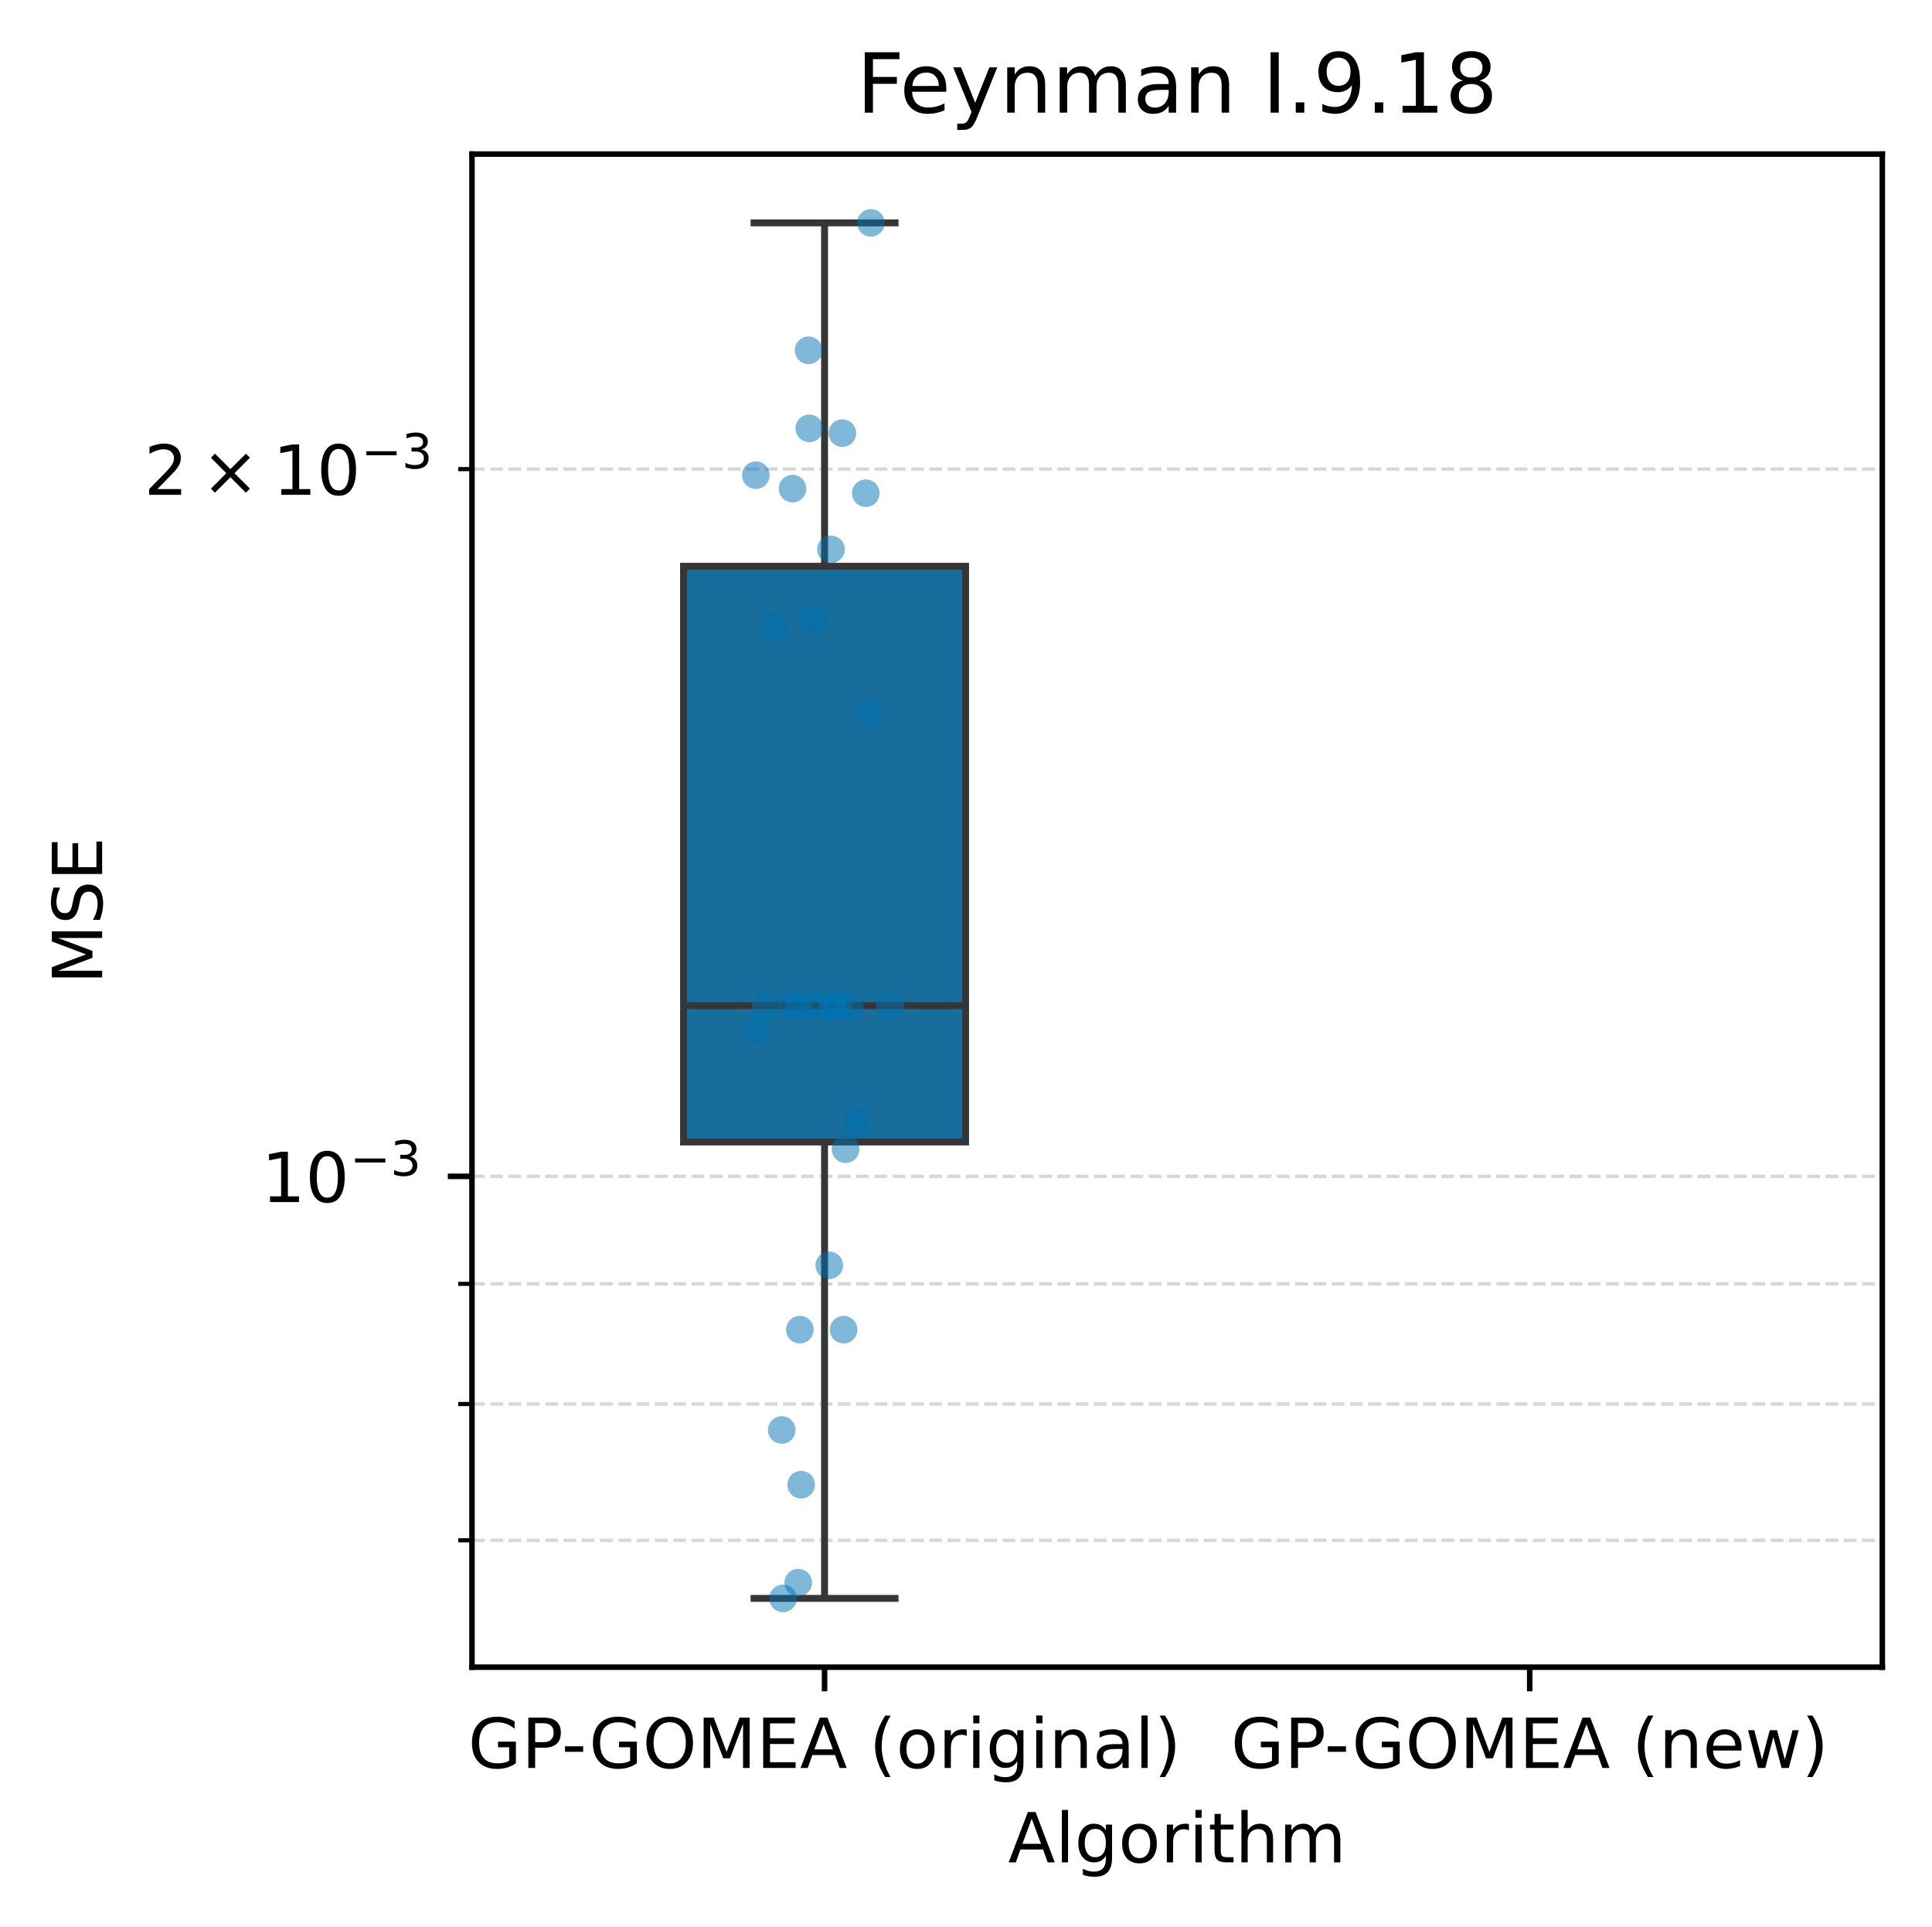
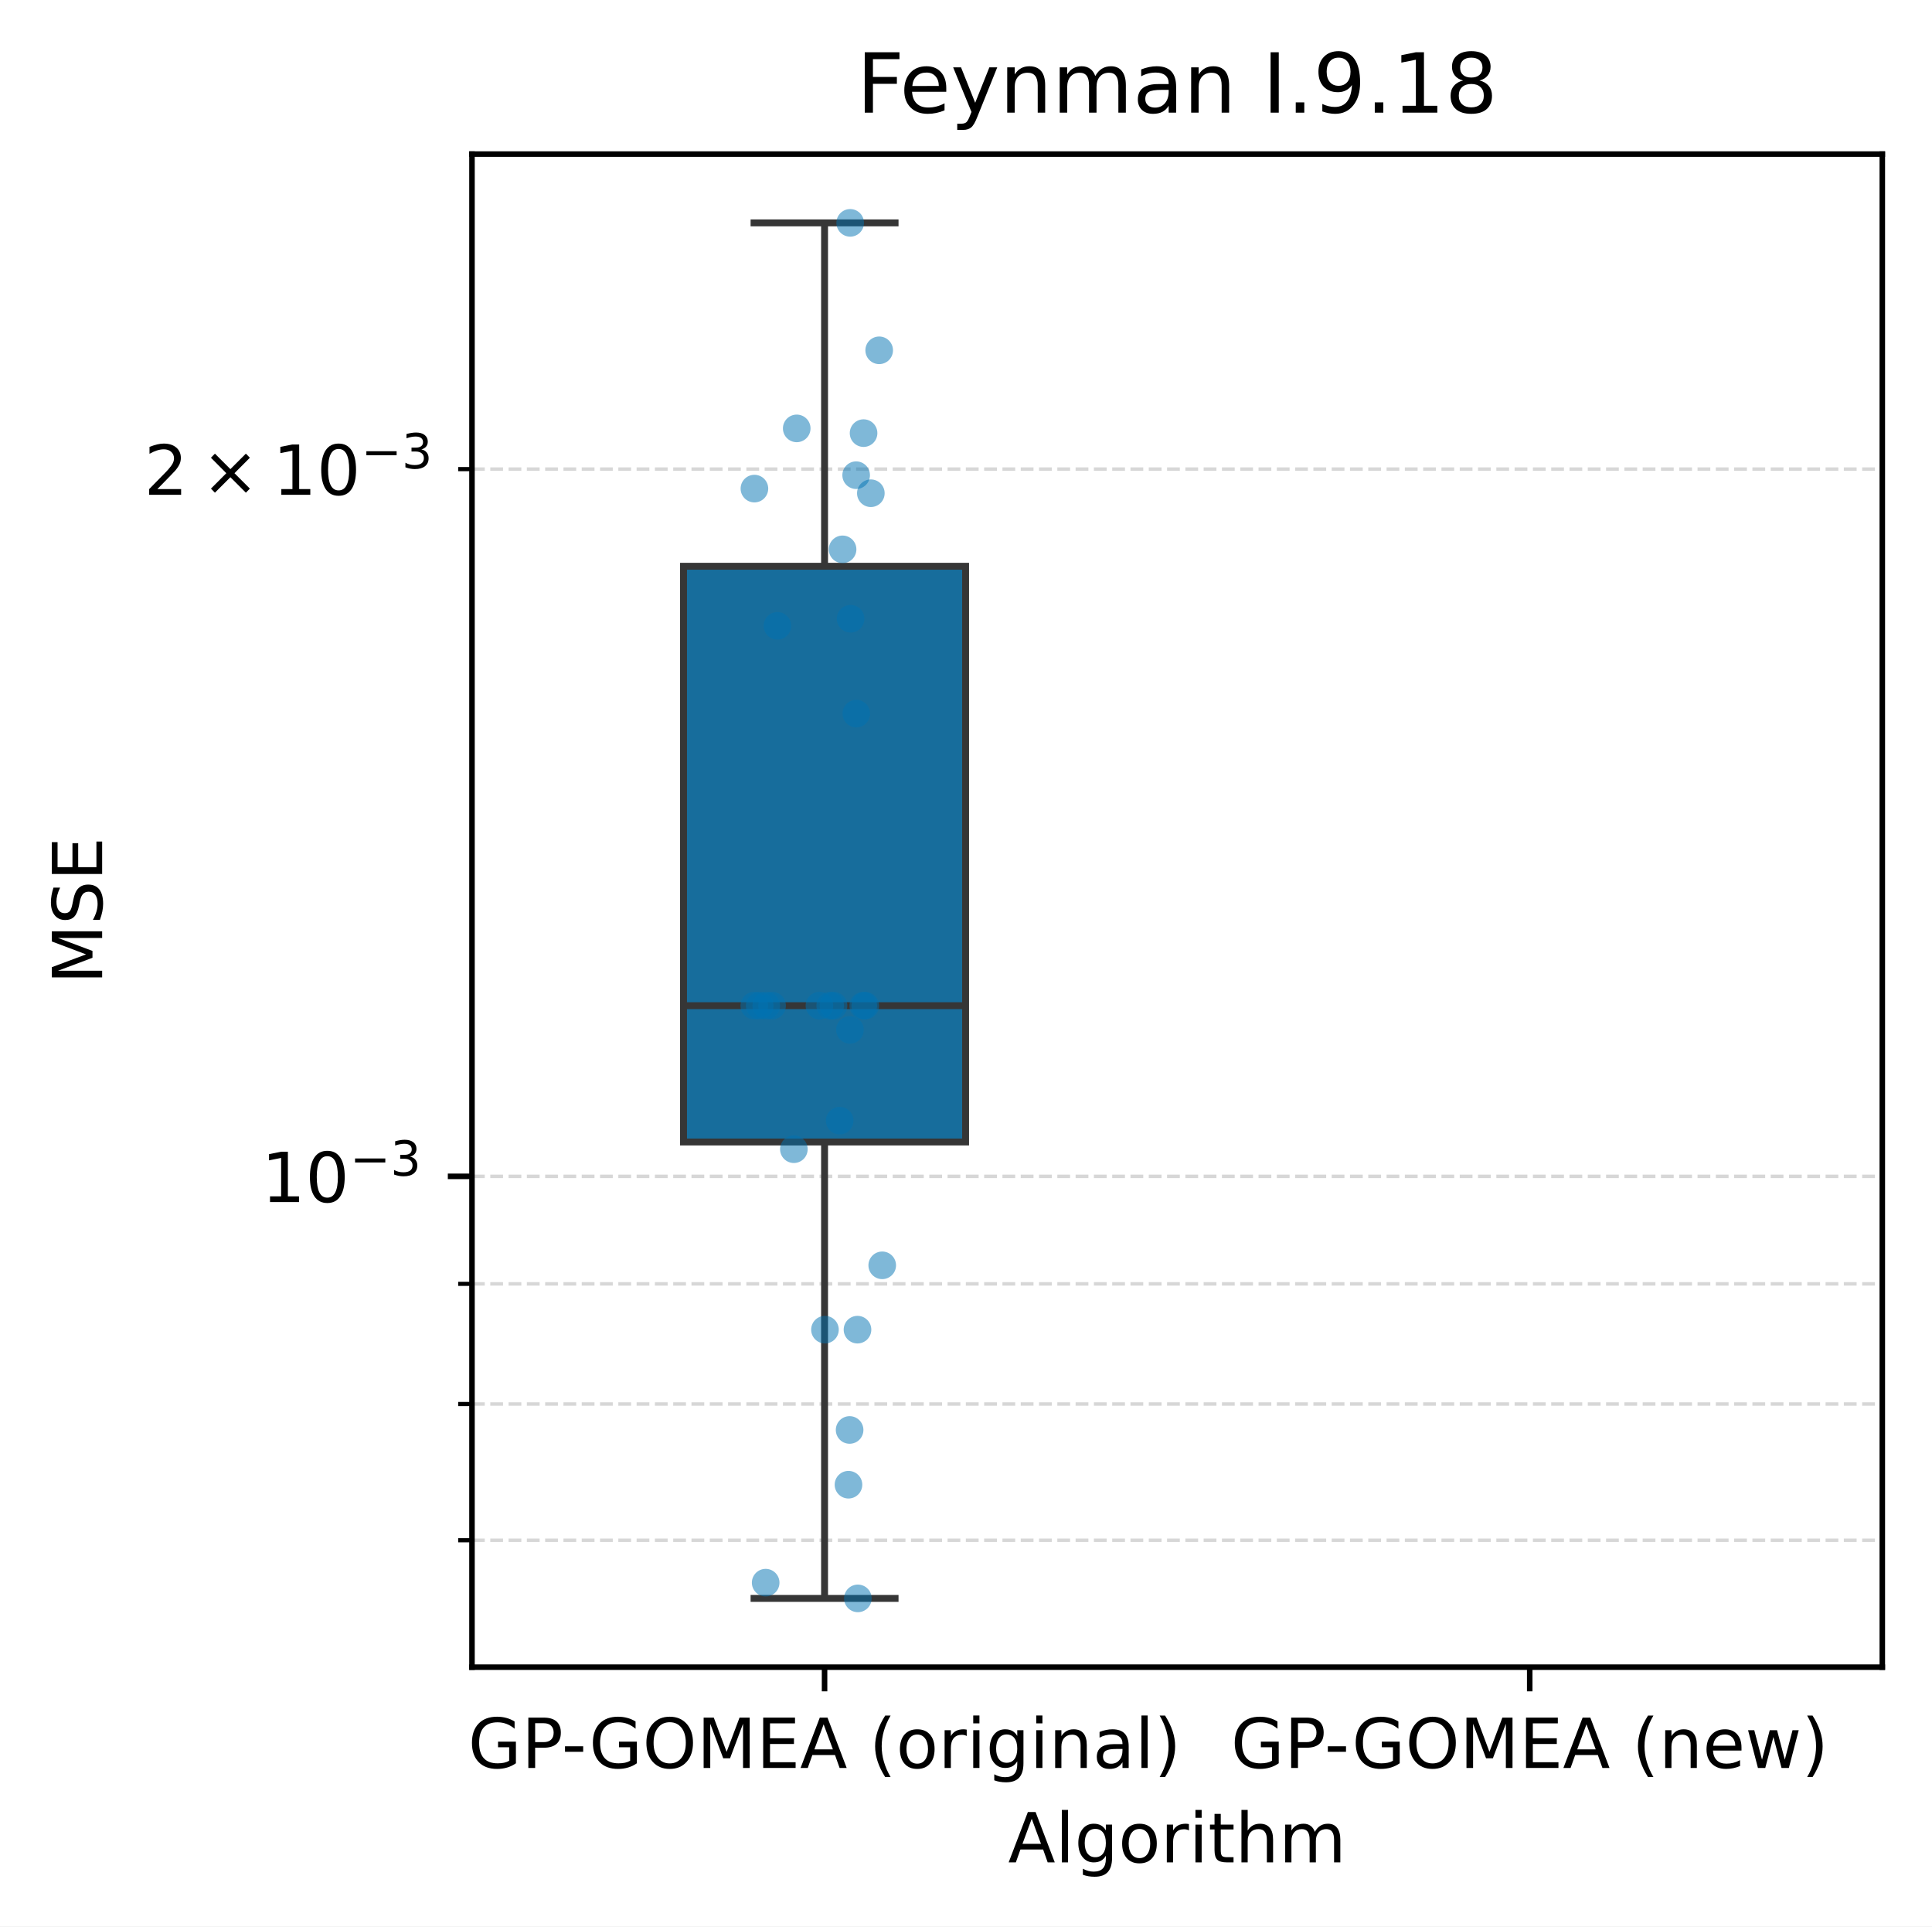
<svg xmlns="http://www.w3.org/2000/svg" xmlns:xlink="http://www.w3.org/1999/xlink" width="279.897pt" height="279.034pt" viewBox="0 0 279.897 279.034" version="1.1">
  <defs>
    <style type="text/css">*{stroke-linejoin: round; stroke-linecap: butt}</style>
  </defs>
  <g id="figure_1">
    <g id="patch_1">
      <path d="M 0 279.034  L 279.897 279.034  L 279.897 0  L 0 0  z " style="fill: #ffffff" />
    </g>
    <g id="axes_1">
      <g id="patch_2">
        <path d="M 68.378 241.478  L 272.697 241.478  L 272.697 22.318  L 68.378 22.318  z " style="fill: #ffffff" />
      </g>
      <g id="matplotlib.axis_1">
        <g id="xtick_1">
          <g id="line2d_1">
            <defs>
-               <path id="mdd1ff831a2" d="M 0 0  L 0 3.5  " style="stroke: #000000; stroke-width: 0.8" />
-             </defs>
-             <g>
-               <use xlink:href="#mdd1ff831a2" x="119.458" y="241.478" style="stroke: #000000; stroke-width: 0.8" />
+               <path id="m7bb3dd7c28" d="M 0 0  L 0 3.5  " style="stroke: #000000; stroke-width: 0.8" />
+             </defs>
+             <g>
+               <use xlink:href="#m7bb3dd7c28" x="119.458" y="241.478" style="stroke: #000000; stroke-width: 0.8" />
            </g>
          </g>
          <g id="text_1">
            <g transform="translate(67.81253 256.0766) scale(0.1 -0.1)">
              <defs>
                <path id="DejaVuSans-47" d="M 3809 666  L 3809 1919  L 2778 1919  L 2778 2438  L 4434 2438  L 4434 434  Q 4069 175 3628 42  Q 3188 -91 2688 -91  Q 1594 -91 976 548  Q 359 1188 359 2328  Q 359 3472 976 4111  Q 1594 4750 2688 4750  Q 3144 4750 3555 4637  Q 3966 4525 4313 4306  L 4313 3634  Q 3963 3931 3569 4081  Q 3175 4231 2741 4231  Q 1884 4231 1454 3753  Q 1025 3275 1025 2328  Q 1025 1384 1454 906  Q 1884 428 2741 428  Q 3075 428 3337 486  Q 3600 544 3809 666  z " transform="scale(0.015625)" />
                <path id="DejaVuSans-50" d="M 1259 4147  L 1259 2394  L 2053 2394  Q 2494 2394 2734 2622  Q 2975 2850 2975 3272  Q 2975 3691 2734 3919  Q 2494 4147 2053 4147  L 1259 4147  z M 628 4666  L 2053 4666  Q 2838 4666 3239 4311  Q 3641 3956 3641 3272  Q 3641 2581 3239 2228  Q 2838 1875 2053 1875  L 1259 1875  L 1259 0  L 628 0  L 628 4666  z " transform="scale(0.015625)" />
                <path id="DejaVuSans-2d" d="M 313 2009  L 1997 2009  L 1997 1497  L 313 1497  L 313 2009  z " transform="scale(0.015625)" />
                <path id="DejaVuSans-4f" d="M 2522 4238  Q 1834 4238 1429 3725  Q 1025 3213 1025 2328  Q 1025 1447 1429 934  Q 1834 422 2522 422  Q 3209 422 3611 934  Q 4013 1447 4013 2328  Q 4013 3213 3611 3725  Q 3209 4238 2522 4238  z M 2522 4750  Q 3503 4750 4090 4092  Q 4678 3434 4678 2328  Q 4678 1225 4090 567  Q 3503 -91 2522 -91  Q 1538 -91 948 565  Q 359 1222 359 2328  Q 359 3434 948 4092  Q 1538 4750 2522 4750  z " transform="scale(0.015625)" />
                <path id="DejaVuSans-4d" d="M 628 4666  L 1569 4666  L 2759 1491  L 3956 4666  L 4897 4666  L 4897 0  L 4281 0  L 4281 4097  L 3078 897  L 2444 897  L 1241 4097  L 1241 0  L 628 0  L 628 4666  z " transform="scale(0.015625)" />
                <path id="DejaVuSans-45" d="M 628 4666  L 3578 4666  L 3578 4134  L 1259 4134  L 1259 2753  L 3481 2753  L 3481 2222  L 1259 2222  L 1259 531  L 3634 531  L 3634 0  L 628 0  L 628 4666  z " transform="scale(0.015625)" />
                <path id="DejaVuSans-41" d="M 2188 4044  L 1331 1722  L 3047 1722  L 2188 4044  z M 1831 4666  L 2547 4666  L 4325 0  L 3669 0  L 3244 1197  L 1141 1197  L 716 0  L 50 0  L 1831 4666  z " transform="scale(0.015625)" />
                <path id="DejaVuSans-20" transform="scale(0.015625)" />
                <path id="DejaVuSans-28" d="M 1984 4856  Q 1566 4138 1362 3434  Q 1159 2731 1159 2009  Q 1159 1288 1364 580  Q 1569 -128 1984 -844  L 1484 -844  Q 1016 -109 783 600  Q 550 1309 550 2009  Q 550 2706 781 3412  Q 1013 4119 1484 4856  L 1984 4856  z " transform="scale(0.015625)" />
                <path id="DejaVuSans-6f" d="M 1959 3097  Q 1497 3097 1228 2736  Q 959 2375 959 1747  Q 959 1119 1226 758  Q 1494 397 1959 397  Q 2419 397 2687 759  Q 2956 1122 2956 1747  Q 2956 2369 2687 2733  Q 2419 3097 1959 3097  z M 1959 3584  Q 2709 3584 3137 3096  Q 3566 2609 3566 1747  Q 3566 888 3137 398  Q 2709 -91 1959 -91  Q 1206 -91 779 398  Q 353 888 353 1747  Q 353 2609 779 3096  Q 1206 3584 1959 3584  z " transform="scale(0.015625)" />
                <path id="DejaVuSans-72" d="M 2631 2963  Q 2534 3019 2420 3045  Q 2306 3072 2169 3072  Q 1681 3072 1420 2755  Q 1159 2438 1159 1844  L 1159 0  L 581 0  L 581 3500  L 1159 3500  L 1159 2956  Q 1341 3275 1631 3429  Q 1922 3584 2338 3584  Q 2397 3584 2469 3576  Q 2541 3569 2628 3553  L 2631 2963  z " transform="scale(0.015625)" />
                <path id="DejaVuSans-69" d="M 603 3500  L 1178 3500  L 1178 0  L 603 0  L 603 3500  z M 603 4863  L 1178 4863  L 1178 4134  L 603 4134  L 603 4863  z " transform="scale(0.015625)" />
                <path id="DejaVuSans-67" d="M 2906 1791  Q 2906 2416 2648 2759  Q 2391 3103 1925 3103  Q 1463 3103 1205 2759  Q 947 2416 947 1791  Q 947 1169 1205 825  Q 1463 481 1925 481  Q 2391 481 2648 825  Q 2906 1169 2906 1791  z M 3481 434  Q 3481 -459 3084 -895  Q 2688 -1331 1869 -1331  Q 1566 -1331 1297 -1286  Q 1028 -1241 775 -1147  L 775 -588  Q 1028 -725 1275 -790  Q 1522 -856 1778 -856  Q 2344 -856 2625 -561  Q 2906 -266 2906 331  L 2906 616  Q 2728 306 2450 153  Q 2172 0 1784 0  Q 1141 0 747 490  Q 353 981 353 1791  Q 353 2603 747 3093  Q 1141 3584 1784 3584  Q 2172 3584 2450 3431  Q 2728 3278 2906 2969  L 2906 3500  L 3481 3500  L 3481 434  z " transform="scale(0.015625)" />
                <path id="DejaVuSans-6e" d="M 3513 2113  L 3513 0  L 2938 0  L 2938 2094  Q 2938 2591 2744 2837  Q 2550 3084 2163 3084  Q 1697 3084 1428 2787  Q 1159 2491 1159 1978  L 1159 0  L 581 0  L 581 3500  L 1159 3500  L 1159 2956  Q 1366 3272 1645 3428  Q 1925 3584 2291 3584  Q 2894 3584 3203 3211  Q 3513 2838 3513 2113  z " transform="scale(0.015625)" />
                <path id="DejaVuSans-61" d="M 2194 1759  Q 1497 1759 1228 1600  Q 959 1441 959 1056  Q 959 750 1161 570  Q 1363 391 1709 391  Q 2188 391 2477 730  Q 2766 1069 2766 1631  L 2766 1759  L 2194 1759  z M 3341 1997  L 3341 0  L 2766 0  L 2766 531  Q 2569 213 2275 61  Q 1981 -91 1556 -91  Q 1019 -91 701 211  Q 384 513 384 1019  Q 384 1609 779 1909  Q 1175 2209 1959 2209  L 2766 2209  L 2766 2266  Q 2766 2663 2505 2880  Q 2244 3097 1772 3097  Q 1472 3097 1187 3025  Q 903 2953 641 2809  L 641 3341  Q 956 3463 1253 3523  Q 1550 3584 1831 3584  Q 2591 3584 2966 3190  Q 3341 2797 3341 1997  z " transform="scale(0.015625)" />
                <path id="DejaVuSans-6c" d="M 603 4863  L 1178 4863  L 1178 0  L 603 0  L 603 4863  z " transform="scale(0.015625)" />
                <path id="DejaVuSans-29" d="M 513 4856  L 1013 4856  Q 1481 4119 1714 3412  Q 1947 2706 1947 2009  Q 1947 1309 1714 600  Q 1481 -109 1013 -844  L 513 -844  Q 928 -128 1133 580  Q 1338 1288 1338 2009  Q 1338 2731 1133 3434  Q 928 4138 513 4856  z " transform="scale(0.015625)" />
              </defs>
              <use xlink:href="#DejaVuSans-47" />
              <use xlink:href="#DejaVuSans-50" transform="translate(77.49023 0)" />
              <use xlink:href="#DejaVuSans-2d" transform="translate(135.543 0)" />
              <use xlink:href="#DejaVuSans-47" transform="translate(175.252 0)" />
              <use xlink:href="#DejaVuSans-4f" transform="translate(252.7422 0)" />
              <use xlink:href="#DejaVuSans-4d" transform="translate(331.4531 0)" />
              <use xlink:href="#DejaVuSans-45" transform="translate(417.7324 0)" />
              <use xlink:href="#DejaVuSans-41" transform="translate(480.916 0)" />
              <use xlink:href="#DejaVuSans-20" transform="translate(549.3242 0)" />
              <use xlink:href="#DejaVuSans-28" transform="translate(581.1113 0)" />
              <use xlink:href="#DejaVuSans-6f" transform="translate(620.125 0)" />
              <use xlink:href="#DejaVuSans-72" transform="translate(681.3066 0)" />
              <use xlink:href="#DejaVuSans-69" transform="translate(722.4199 0)" />
              <use xlink:href="#DejaVuSans-67" transform="translate(750.2031 0)" />
              <use xlink:href="#DejaVuSans-69" transform="translate(813.6797 0)" />
              <use xlink:href="#DejaVuSans-6e" transform="translate(841.4629 0)" />
              <use xlink:href="#DejaVuSans-61" transform="translate(904.8418 0)" />
              <use xlink:href="#DejaVuSans-6c" transform="translate(966.1211 0)" />
              <use xlink:href="#DejaVuSans-29" transform="translate(993.9043 0)" />
            </g>
          </g>
        </g>
        <g id="xtick_2">
          <g id="line2d_2">
            <g>
-               <use xlink:href="#mdd1ff831a2" x="221.617" y="241.478" style="stroke: #000000; stroke-width: 0.8" />
+               <use xlink:href="#m7bb3dd7c28" x="221.617" y="241.478" style="stroke: #000000; stroke-width: 0.8" />
            </g>
          </g>
          <g id="text_2">
            <g transform="translate(178.3267 256.0766) scale(0.1 -0.1)">
              <defs>
                <path id="DejaVuSans-65" d="M 3597 1894  L 3597 1613  L 953 1613  Q 991 1019 1311 708  Q 1631 397 2203 397  Q 2534 397 2845 478  Q 3156 559 3463 722  L 3463 178  Q 3153 47 2828 -22  Q 2503 -91 2169 -91  Q 1331 -91 842 396  Q 353 884 353 1716  Q 353 2575 817 3079  Q 1281 3584 2069 3584  Q 2775 3584 3186 3129  Q 3597 2675 3597 1894  z M 3022 2063  Q 3016 2534 2758 2815  Q 2500 3097 2075 3097  Q 1594 3097 1305 2825  Q 1016 2553 972 2059  L 3022 2063  z " transform="scale(0.015625)" />
                <path id="DejaVuSans-77" d="M 269 3500  L 844 3500  L 1563 769  L 2278 3500  L 2956 3500  L 3675 769  L 4391 3500  L 4966 3500  L 4050 0  L 3372 0  L 2619 2869  L 1863 0  L 1184 0  L 269 3500  z " transform="scale(0.015625)" />
              </defs>
              <use xlink:href="#DejaVuSans-47" />
              <use xlink:href="#DejaVuSans-50" transform="translate(77.49023 0)" />
              <use xlink:href="#DejaVuSans-2d" transform="translate(135.543 0)" />
              <use xlink:href="#DejaVuSans-47" transform="translate(175.252 0)" />
              <use xlink:href="#DejaVuSans-4f" transform="translate(252.7422 0)" />
              <use xlink:href="#DejaVuSans-4d" transform="translate(331.4531 0)" />
              <use xlink:href="#DejaVuSans-45" transform="translate(417.7324 0)" />
              <use xlink:href="#DejaVuSans-41" transform="translate(480.916 0)" />
              <use xlink:href="#DejaVuSans-20" transform="translate(549.3242 0)" />
              <use xlink:href="#DejaVuSans-28" transform="translate(581.1113 0)" />
              <use xlink:href="#DejaVuSans-6e" transform="translate(620.125 0)" />
              <use xlink:href="#DejaVuSans-65" transform="translate(683.5039 0)" />
              <use xlink:href="#DejaVuSans-77" transform="translate(745.0273 0)" />
              <use xlink:href="#DejaVuSans-29" transform="translate(826.8145 0)" />
            </g>
          </g>
        </g>
        <g id="text_3">
          <g transform="translate(146.0508 269.7547) scale(0.1 -0.1)">
            <defs>
              <path id="DejaVuSans-74" d="M 1172 4494  L 1172 3500  L 2356 3500  L 2356 3053  L 1172 3053  L 1172 1153  Q 1172 725 1289 603  Q 1406 481 1766 481  L 2356 481  L 2356 0  L 1766 0  Q 1100 0 847 248  Q 594 497 594 1153  L 594 3053  L 172 3053  L 172 3500  L 594 3500  L 594 4494  L 1172 4494  z " transform="scale(0.015625)" />
              <path id="DejaVuSans-68" d="M 3513 2113  L 3513 0  L 2938 0  L 2938 2094  Q 2938 2591 2744 2837  Q 2550 3084 2163 3084  Q 1697 3084 1428 2787  Q 1159 2491 1159 1978  L 1159 0  L 581 0  L 581 4863  L 1159 4863  L 1159 2956  Q 1366 3272 1645 3428  Q 1925 3584 2291 3584  Q 2894 3584 3203 3211  Q 3513 2838 3513 2113  z " transform="scale(0.015625)" />
              <path id="DejaVuSans-6d" d="M 3328 2828  Q 3544 3216 3844 3400  Q 4144 3584 4550 3584  Q 5097 3584 5394 3201  Q 5691 2819 5691 2113  L 5691 0  L 5113 0  L 5113 2094  Q 5113 2597 4934 2840  Q 4756 3084 4391 3084  Q 3944 3084 3684 2787  Q 3425 2491 3425 1978  L 3425 0  L 2847 0  L 2847 2094  Q 2847 2600 2669 2842  Q 2491 3084 2119 3084  Q 1678 3084 1418 2786  Q 1159 2488 1159 1978  L 1159 0  L 581 0  L 581 3500  L 1159 3500  L 1159 2956  Q 1356 3278 1631 3431  Q 1906 3584 2284 3584  Q 2666 3584 2933 3390  Q 3200 3197 3328 2828  z " transform="scale(0.015625)" />
            </defs>
            <use xlink:href="#DejaVuSans-41" />
            <use xlink:href="#DejaVuSans-6c" transform="translate(68.4082 0)" />
            <use xlink:href="#DejaVuSans-67" transform="translate(96.19141 0)" />
            <use xlink:href="#DejaVuSans-6f" transform="translate(159.668 0)" />
            <use xlink:href="#DejaVuSans-72" transform="translate(220.8496 0)" />
            <use xlink:href="#DejaVuSans-69" transform="translate(261.9629 0)" />
            <use xlink:href="#DejaVuSans-74" transform="translate(289.7461 0)" />
            <use xlink:href="#DejaVuSans-68" transform="translate(328.9551 0)" />
            <use xlink:href="#DejaVuSans-6d" transform="translate(392.334 0)" />
          </g>
        </g>
      </g>
      <g id="matplotlib.axis_2">
        <g id="ytick_1">
          <g id="line2d_3">
-             <path d="M 68.378 170.387  L 272.697 170.387  " clip-path="url(#pc11a0c19e7)" style="fill: none; stroke-dasharray: 1.85,0.8; stroke-dashoffset: 0; stroke: #b0b0b0; stroke-opacity: 0.5; stroke-width: 0.5" />
+             <path d="M 68.378 170.387  L 272.697 170.387  " clip-path="url(#p9548828009)" style="fill: none; stroke-dasharray: 1.85,0.8; stroke-dashoffset: 0; stroke: #b0b0b0; stroke-opacity: 0.5; stroke-width: 0.5" />
          </g>
          <g id="line2d_4">
            <defs>
-               <path id="mdbe287ba28" d="M 0 0  L -3.5 0  " style="stroke: #000000; stroke-width: 0.8" />
-             </defs>
-             <g>
-               <use xlink:href="#mdbe287ba28" x="68.378" y="170.387" style="stroke: #000000; stroke-width: 0.8" />
+               <path id="m0c9d0d22ef" d="M 0 0  L -3.5 0  " style="stroke: #000000; stroke-width: 0.8" />
+             </defs>
+             <g>
+               <use xlink:href="#m0c9d0d22ef" x="68.378" y="170.387" style="stroke: #000000; stroke-width: 0.8" />
            </g>
          </g>
          <g id="text_4">
            <g transform="translate(37.87812 174.1865) scale(0.1 -0.1)">
              <defs>
                <path id="DejaVuSans-31" d="M 794 531  L 1825 531  L 1825 4091  L 703 3866  L 703 4441  L 1819 4666  L 2450 4666  L 2450 531  L 3481 531  L 3481 0  L 794 0  L 794 531  z " transform="scale(0.015625)" />
                <path id="DejaVuSans-30" d="M 2034 4250  Q 1547 4250 1301 3770  Q 1056 3291 1056 2328  Q 1056 1369 1301 889  Q 1547 409 2034 409  Q 2525 409 2770 889  Q 3016 1369 3016 2328  Q 3016 3291 2770 3770  Q 2525 4250 2034 4250  z M 2034 4750  Q 2819 4750 3233 4129  Q 3647 3509 3647 2328  Q 3647 1150 3233 529  Q 2819 -91 2034 -91  Q 1250 -91 836 529  Q 422 1150 422 2328  Q 422 3509 836 4129  Q 1250 4750 2034 4750  z " transform="scale(0.015625)" />
                <path id="DejaVuSans-2212" d="M 678 2272  L 4684 2272  L 4684 1741  L 678 1741  L 678 2272  z " transform="scale(0.015625)" />
                <path id="DejaVuSans-33" d="M 2597 2516  Q 3050 2419 3304 2112  Q 3559 1806 3559 1356  Q 3559 666 3084 287  Q 2609 -91 1734 -91  Q 1441 -91 1130 -33  Q 819 25 488 141  L 488 750  Q 750 597 1062 519  Q 1375 441 1716 441  Q 2309 441 2620 675  Q 2931 909 2931 1356  Q 2931 1769 2642 2001  Q 2353 2234 1838 2234  L 1294 2234  L 1294 2753  L 1863 2753  Q 2328 2753 2575 2939  Q 2822 3125 2822 3475  Q 2822 3834 2567 4026  Q 2313 4219 1838 4219  Q 1578 4219 1281 4162  Q 984 4106 628 3988  L 628 4550  Q 988 4650 1302 4700  Q 1616 4750 1894 4750  Q 2613 4750 3031 4423  Q 3450 4097 3450 3541  Q 3450 3153 3228 2886  Q 3006 2619 2597 2516  z " transform="scale(0.015625)" />
              </defs>
              <use xlink:href="#DejaVuSans-31" transform="translate(0 0.765625)" />
              <use xlink:href="#DejaVuSans-30" transform="translate(63.62305 0.765625)" />
              <use xlink:href="#DejaVuSans-2212" transform="translate(128.2031 39.04688) scale(0.7)" />
              <use xlink:href="#DejaVuSans-33" transform="translate(186.8555 39.04688) scale(0.7)" />
            </g>
          </g>
        </g>
        <g id="ytick_2">
          <g id="line2d_5">
-             <path d="M 68.378 223.1  L 272.697 223.1  " clip-path="url(#pc11a0c19e7)" style="fill: none; stroke-dasharray: 1.85,0.8; stroke-dashoffset: 0; stroke: #b0b0b0; stroke-opacity: 0.5; stroke-width: 0.5" />
+             <path d="M 68.378 223.1  L 272.697 223.1  " clip-path="url(#p9548828009)" style="fill: none; stroke-dasharray: 1.85,0.8; stroke-dashoffset: 0; stroke: #b0b0b0; stroke-opacity: 0.5; stroke-width: 0.5" />
          </g>
          <g id="line2d_6">
            <defs>
-               <path id="mb098091dc3" d="M 0 0  L -2 0  " style="stroke: #000000; stroke-width: 0.6" />
-             </defs>
-             <g>
-               <use xlink:href="#mb098091dc3" x="68.378" y="223.1" style="stroke: #000000; stroke-width: 0.6" />
+               <path id="m83b04ad73b" d="M 0 0  L -2 0  " style="stroke: #000000; stroke-width: 0.6" />
+             </defs>
+             <g>
+               <use xlink:href="#m83b04ad73b" x="68.378" y="223.1" style="stroke: #000000; stroke-width: 0.6" />
            </g>
          </g>
        </g>
        <g id="ytick_3">
          <g id="line2d_7">
-             <path d="M 68.378 203.365  L 272.697 203.365  " clip-path="url(#pc11a0c19e7)" style="fill: none; stroke-dasharray: 1.85,0.8; stroke-dashoffset: 0; stroke: #b0b0b0; stroke-opacity: 0.5; stroke-width: 0.5" />
+             <path d="M 68.378 203.365  L 272.697 203.365  " clip-path="url(#p9548828009)" style="fill: none; stroke-dasharray: 1.85,0.8; stroke-dashoffset: 0; stroke: #b0b0b0; stroke-opacity: 0.5; stroke-width: 0.5" />
          </g>
          <g id="line2d_8">
            <g>
-               <use xlink:href="#mb098091dc3" x="68.378" y="203.365" style="stroke: #000000; stroke-width: 0.6" />
+               <use xlink:href="#m83b04ad73b" x="68.378" y="203.365" style="stroke: #000000; stroke-width: 0.6" />
            </g>
          </g>
        </g>
        <g id="ytick_4">
          <g id="line2d_9">
-             <path d="M 68.378 185.958  L 272.697 185.958  " clip-path="url(#pc11a0c19e7)" style="fill: none; stroke-dasharray: 1.85,0.8; stroke-dashoffset: 0; stroke: #b0b0b0; stroke-opacity: 0.5; stroke-width: 0.5" />
+             <path d="M 68.378 185.958  L 272.697 185.958  " clip-path="url(#p9548828009)" style="fill: none; stroke-dasharray: 1.85,0.8; stroke-dashoffset: 0; stroke: #b0b0b0; stroke-opacity: 0.5; stroke-width: 0.5" />
          </g>
          <g id="line2d_10">
            <g>
-               <use xlink:href="#mb098091dc3" x="68.378" y="185.958" style="stroke: #000000; stroke-width: 0.6" />
+               <use xlink:href="#m83b04ad73b" x="68.378" y="185.958" style="stroke: #000000; stroke-width: 0.6" />
            </g>
          </g>
        </g>
        <g id="ytick_5">
          <g id="line2d_11">
-             <path d="M 68.378 67.948  L 272.697 67.948  " clip-path="url(#pc11a0c19e7)" style="fill: none; stroke-dasharray: 1.85,0.8; stroke-dashoffset: 0; stroke: #b0b0b0; stroke-opacity: 0.5; stroke-width: 0.5" />
+             <path d="M 68.378 67.948  L 272.697 67.948  " clip-path="url(#p9548828009)" style="fill: none; stroke-dasharray: 1.85,0.8; stroke-dashoffset: 0; stroke: #b0b0b0; stroke-opacity: 0.5; stroke-width: 0.5" />
          </g>
          <g id="line2d_12">
            <g>
-               <use xlink:href="#mb098091dc3" x="68.378" y="67.948" style="stroke: #000000; stroke-width: 0.6" />
+               <use xlink:href="#m83b04ad73b" x="68.378" y="67.948" style="stroke: #000000; stroke-width: 0.6" />
            </g>
          </g>
          <g id="text_5">
            <g transform="translate(20.87813 71.74763) scale(0.1 -0.1)">
              <defs>
                <path id="DejaVuSans-32" d="M 1228 531  L 3431 531  L 3431 0  L 469 0  L 469 531  Q 828 903 1448 1529  Q 2069 2156 2228 2338  Q 2531 2678 2651 2914  Q 2772 3150 2772 3378  Q 2772 3750 2511 3984  Q 2250 4219 1831 4219  Q 1534 4219 1204 4116  Q 875 4013 500 3803  L 500 4441  Q 881 4594 1212 4672  Q 1544 4750 1819 4750  Q 2544 4750 2975 4387  Q 3406 4025 3406 3419  Q 3406 3131 3298 2873  Q 3191 2616 2906 2266  Q 2828 2175 2409 1742  Q 1991 1309 1228 531  z " transform="scale(0.015625)" />
                <path id="DejaVuSans-d7" d="M 4488 3438  L 3059 2003  L 4488 575  L 4116 197  L 2681 1631  L 1247 197  L 878 575  L 2303 2003  L 878 3438  L 1247 3816  L 2681 2381  L 4116 3816  L 4488 3438  z " transform="scale(0.015625)" />
              </defs>
              <use xlink:href="#DejaVuSans-32" transform="translate(0 0.765625)" />
              <use xlink:href="#DejaVuSans-d7" transform="translate(83.10547 0.765625)" />
              <use xlink:href="#DejaVuSans-31" transform="translate(186.377 0.765625)" />
              <use xlink:href="#DejaVuSans-30" transform="translate(250 0.765625)" />
              <use xlink:href="#DejaVuSans-2212" transform="translate(314.5801 39.04688) scale(0.7)" />
              <use xlink:href="#DejaVuSans-33" transform="translate(373.2324 39.04688) scale(0.7)" />
            </g>
          </g>
        </g>
        <g id="text_6">
          <g transform="translate(14.79844 142.5458) rotate(-90) scale(0.1 -0.1)">
            <defs>
              <path id="DejaVuSans-53" d="M 3425 4513  L 3425 3897  Q 3066 4069 2747 4153  Q 2428 4238 2131 4238  Q 1616 4238 1336 4038  Q 1056 3838 1056 3469  Q 1056 3159 1242 3001  Q 1428 2844 1947 2747  L 2328 2669  Q 3034 2534 3370 2195  Q 3706 1856 3706 1288  Q 3706 609 3251 259  Q 2797 -91 1919 -91  Q 1588 -91 1214 -16  Q 841 59 441 206  L 441 856  Q 825 641 1194 531  Q 1563 422 1919 422  Q 2459 422 2753 634  Q 3047 847 3047 1241  Q 3047 1584 2836 1778  Q 2625 1972 2144 2069  L 1759 2144  Q 1053 2284 737 2584  Q 422 2884 422 3419  Q 422 4038 858 4394  Q 1294 4750 2059 4750  Q 2388 4750 2728 4690  Q 3069 4631 3425 4513  z " transform="scale(0.015625)" />
            </defs>
            <use xlink:href="#DejaVuSans-4d" />
            <use xlink:href="#DejaVuSans-53" transform="translate(86.2793 0)" />
            <use xlink:href="#DejaVuSans-45" transform="translate(149.7559 0)" />
          </g>
        </g>
      </g>
      <g id="patch_3">
-         <path d="M 99.026 165.41  L 139.89 165.41  L 139.89 82.02  L 99.026 82.02  L 99.026 165.41  z " clip-path="url(#pc11a0c19e7)" style="fill: #176d9c; stroke: #363636; stroke-linejoin: miter" />
+         <path d="M 99.026 165.41  L 139.89 165.41  L 139.89 82.02  L 99.026 82.02  L 99.026 165.41  z " clip-path="url(#p9548828009)" style="fill: #176d9c; stroke: #363636; stroke-linejoin: miter" />
      </g>
      <g id="line2d_13">
-         <path d="M 119.458 165.41  L 119.458 231.516  " clip-path="url(#pc11a0c19e7)" style="fill: none; stroke: #363636" />
+         <path d="M 119.458 165.41  L 119.458 231.516  " clip-path="url(#p9548828009)" style="fill: none; stroke: #363636" />
      </g>
      <g id="line2d_14">
-         <path d="M 119.458 82.02  L 119.458 32.28  " clip-path="url(#pc11a0c19e7)" style="fill: none; stroke: #363636" />
+         <path d="M 119.458 82.02  L 119.458 32.28  " clip-path="url(#p9548828009)" style="fill: none; stroke: #363636" />
      </g>
      <g id="line2d_15">
-         <path d="M 109.242 231.516  L 129.674 231.516  " clip-path="url(#pc11a0c19e7)" style="fill: none; stroke: #363636; stroke-linecap: square" />
+         <path d="M 109.242 231.516  L 129.674 231.516  " clip-path="url(#p9548828009)" style="fill: none; stroke: #363636; stroke-linecap: square" />
      </g>
      <g id="line2d_16">
-         <path d="M 109.242 32.28  L 129.674 32.28  " clip-path="url(#pc11a0c19e7)" style="fill: none; stroke: #363636; stroke-linecap: square" />
+         <path d="M 109.242 32.28  L 129.674 32.28  " clip-path="url(#p9548828009)" style="fill: none; stroke: #363636; stroke-linecap: square" />
      </g>
      <g id="line2d_17" />
      <g id="line2d_18">
-         <path d="M 99.026 145.663  L 139.89 145.663  " clip-path="url(#pc11a0c19e7)" style="fill: none; stroke: #363636" />
+         <path d="M 99.026 145.663  L 139.89 145.663  " clip-path="url(#p9548828009)" style="fill: none; stroke: #363636" />
      </g>
      <g id="patch_4">
        <path d="M 68.378 241.478  L 68.378 22.318  " style="fill: none; stroke: #000000; stroke-width: 0.8; stroke-linejoin: miter; stroke-linecap: square" />
      </g>
      <g id="patch_5">
        <path d="M 272.697 241.478  L 272.697 22.318  " style="fill: none; stroke: #000000; stroke-width: 0.8; stroke-linejoin: miter; stroke-linecap: square" />
      </g>
      <g id="patch_6">
        <path d="M 68.378 241.478  L 272.697 241.478  " style="fill: none; stroke: #000000; stroke-width: 0.8; stroke-linejoin: miter; stroke-linecap: square" />
      </g>
      <g id="patch_7">
        <path d="M 68.378 22.318  L 272.697 22.318  " style="fill: none; stroke: #000000; stroke-width: 0.8; stroke-linejoin: miter; stroke-linecap: square" />
      </g>
      <g id="PathCollection_1">
        <defs>
-           <path id="C0_0_9fa3a46ed2" d="M 0 2  C 0.53 2 1.039 1.789 1.414 1.414  C 1.789 1.039 2 0.53 2 -0  C 2 -0.53 1.789 -1.039 1.414 -1.414  C 1.039 -1.789 0.53 -2 0 -2  C -0.53 -2 -1.039 -1.789 -1.414 -1.414  C -1.789 -1.039 -2 -0.53 -2 0  C -2 0.53 -1.789 1.039 -1.414 1.414  C -1.039 1.789 -0.53 2 0 2  z " />
+           <path id="C0_0_bdceb6cff4" d="M 0 2  C 0.53 2 1.039 1.789 1.414 1.414  C 1.789 1.039 2 0.53 2 -0  C 2 -0.53 1.789 -1.039 1.414 -1.414  C 1.039 -1.789 0.53 -2 0 -2  C -0.53 -2 -1.039 -1.789 -1.414 -1.414  C -1.789 -1.039 -2 -0.53 -2 0  C -2 0.53 -1.789 1.039 -1.414 1.414  C -1.039 1.789 -0.53 2 0 2  z " />
        </defs>
-         <g clip-path="url(#pc11a0c19e7)">
-           <use xlink:href="#C0_0_9fa3a46ed2" x="114.745" y="145.663" style="fill: #0173b2; fill-opacity: 0.5" />
-         </g>
-         <g clip-path="url(#pc11a0c19e7)">
-           <use xlink:href="#C0_0_9fa3a46ed2" x="117.841" y="89.622" style="fill: #0173b2; fill-opacity: 0.5" />
-         </g>
-         <g clip-path="url(#pc11a0c19e7)">
-           <use xlink:href="#C0_0_9fa3a46ed2" x="117.142" y="50.74" style="fill: #0173b2; fill-opacity: 0.5" />
-         </g>
-         <g clip-path="url(#pc11a0c19e7)">
-           <use xlink:href="#C0_0_9fa3a46ed2" x="121.358" y="145.663" style="fill: #0173b2; fill-opacity: 0.5" />
-         </g>
-         <g clip-path="url(#pc11a0c19e7)">
-           <use xlink:href="#C0_0_9fa3a46ed2" x="109.629" y="149.172" style="fill: #0173b2; fill-opacity: 0.5" />
-         </g>
-         <g clip-path="url(#pc11a0c19e7)">
-           <use xlink:href="#C0_0_9fa3a46ed2" x="110.973" y="145.663" style="fill: #0173b2; fill-opacity: 0.5" />
-         </g>
-         <g clip-path="url(#pc11a0c19e7)">
-           <use xlink:href="#C0_0_9fa3a46ed2" x="115.876" y="192.592" style="fill: #0173b2; fill-opacity: 0.5" />
-         </g>
-         <g clip-path="url(#pc11a0c19e7)">
-           <use xlink:href="#C0_0_9fa3a46ed2" x="122.037" y="62.735" style="fill: #0173b2; fill-opacity: 0.5" />
-         </g>
-         <g clip-path="url(#pc11a0c19e7)">
-           <use xlink:href="#C0_0_9fa3a46ed2" x="113.251" y="207.122" style="fill: #0173b2; fill-opacity: 0.5" />
-         </g>
-         <g clip-path="url(#pc11a0c19e7)">
-           <use xlink:href="#C0_0_9fa3a46ed2" x="120.391" y="79.571" style="fill: #0173b2; fill-opacity: 0.5" />
-         </g>
-         <g clip-path="url(#pc11a0c19e7)">
-           <use xlink:href="#C0_0_9fa3a46ed2" x="117.248" y="62.05" style="fill: #0173b2; fill-opacity: 0.5" />
-         </g>
-         <g clip-path="url(#pc11a0c19e7)">
-           <use xlink:href="#C0_0_9fa3a46ed2" x="122.216" y="192.592" style="fill: #0173b2; fill-opacity: 0.5" />
-         </g>
-         <g clip-path="url(#pc11a0c19e7)">
-           <use xlink:href="#C0_0_9fa3a46ed2" x="122.499" y="166.454" style="fill: #0173b2; fill-opacity: 0.5" />
-         </g>
-         <g clip-path="url(#pc11a0c19e7)">
-           <use xlink:href="#C0_0_9fa3a46ed2" x="124.057" y="162.321" style="fill: #0173b2; fill-opacity: 0.5" />
-         </g>
-         <g clip-path="url(#pc11a0c19e7)">
-           <use xlink:href="#C0_0_9fa3a46ed2" x="126.169" y="32.28" style="fill: #0173b2; fill-opacity: 0.5" />
-         </g>
-         <g clip-path="url(#pc11a0c19e7)">
-           <use xlink:href="#C0_0_9fa3a46ed2" x="114.816" y="70.771" style="fill: #0173b2; fill-opacity: 0.5" />
-         </g>
-         <g clip-path="url(#pc11a0c19e7)">
-           <use xlink:href="#C0_0_9fa3a46ed2" x="118.076" y="145.663" style="fill: #0173b2; fill-opacity: 0.5" />
-         </g>
-         <g clip-path="url(#pc11a0c19e7)">
-           <use xlink:href="#C0_0_9fa3a46ed2" x="112.233" y="90.648" style="fill: #0173b2; fill-opacity: 0.5" />
-         </g>
-         <g clip-path="url(#pc11a0c19e7)">
-           <use xlink:href="#C0_0_9fa3a46ed2" x="113.443" y="231.516" style="fill: #0173b2; fill-opacity: 0.5" />
-         </g>
-         <g clip-path="url(#pc11a0c19e7)">
-           <use xlink:href="#C0_0_9fa3a46ed2" x="115.65" y="229.239" style="fill: #0173b2; fill-opacity: 0.5" />
-         </g>
-         <g clip-path="url(#pc11a0c19e7)">
-           <use xlink:href="#C0_0_9fa3a46ed2" x="120.628" y="145.663" style="fill: #0173b2; fill-opacity: 0.5" />
-         </g>
-         <g clip-path="url(#pc11a0c19e7)">
-           <use xlink:href="#C0_0_9fa3a46ed2" x="128.948" y="145.663" style="fill: #0173b2; fill-opacity: 0.5" />
-         </g>
-         <g clip-path="url(#pc11a0c19e7)">
-           <use xlink:href="#C0_0_9fa3a46ed2" x="115.702" y="145.663" style="fill: #0173b2; fill-opacity: 0.5" />
-         </g>
-         <g clip-path="url(#pc11a0c19e7)">
-           <use xlink:href="#C0_0_9fa3a46ed2" x="120.591" y="145.663" style="fill: #0173b2; fill-opacity: 0.5" />
-         </g>
-         <g clip-path="url(#pc11a0c19e7)">
-           <use xlink:href="#C0_0_9fa3a46ed2" x="116.063" y="215.051" style="fill: #0173b2; fill-opacity: 0.5" />
-         </g>
-         <g clip-path="url(#pc11a0c19e7)">
-           <use xlink:href="#C0_0_9fa3a46ed2" x="120.141" y="183.274" style="fill: #0173b2; fill-opacity: 0.5" />
-         </g>
-         <g clip-path="url(#pc11a0c19e7)">
-           <use xlink:href="#C0_0_9fa3a46ed2" x="123.099" y="145.663" style="fill: #0173b2; fill-opacity: 0.5" />
-         </g>
-         <g clip-path="url(#pc11a0c19e7)">
-           <use xlink:href="#C0_0_9fa3a46ed2" x="125.427" y="71.442" style="fill: #0173b2; fill-opacity: 0.5" />
-         </g>
-         <g clip-path="url(#pc11a0c19e7)">
-           <use xlink:href="#C0_0_9fa3a46ed2" x="109.5" y="68.828" style="fill: #0173b2; fill-opacity: 0.5" />
-         </g>
-         <g clip-path="url(#pc11a0c19e7)">
-           <use xlink:href="#C0_0_9fa3a46ed2" x="125.823" y="103.361" style="fill: #0173b2; fill-opacity: 0.5" />
+         <g clip-path="url(#p9548828009)">
+           <use xlink:href="#C0_0_bdceb6cff4" x="110.058" y="145.663" style="fill: #0173b2; fill-opacity: 0.5" />
+         </g>
+         <g clip-path="url(#p9548828009)">
+           <use xlink:href="#C0_0_bdceb6cff4" x="123.229" y="89.622" style="fill: #0173b2; fill-opacity: 0.5" />
+         </g>
+         <g clip-path="url(#p9548828009)">
+           <use xlink:href="#C0_0_bdceb6cff4" x="127.372" y="50.74" style="fill: #0173b2; fill-opacity: 0.5" />
+         </g>
+         <g clip-path="url(#p9548828009)">
+           <use xlink:href="#C0_0_bdceb6cff4" x="125.352" y="145.663" style="fill: #0173b2; fill-opacity: 0.5" />
+         </g>
+         <g clip-path="url(#p9548828009)">
+           <use xlink:href="#C0_0_bdceb6cff4" x="123.135" y="149.172" style="fill: #0173b2; fill-opacity: 0.5" />
+         </g>
+         <g clip-path="url(#p9548828009)">
+           <use xlink:href="#C0_0_bdceb6cff4" x="111.856" y="145.663" style="fill: #0173b2; fill-opacity: 0.5" />
+         </g>
+         <g clip-path="url(#p9548828009)">
+           <use xlink:href="#C0_0_bdceb6cff4" x="119.516" y="192.592" style="fill: #0173b2; fill-opacity: 0.5" />
+         </g>
+         <g clip-path="url(#p9548828009)">
+           <use xlink:href="#C0_0_bdceb6cff4" x="125.109" y="62.735" style="fill: #0173b2; fill-opacity: 0.5" />
+         </g>
+         <g clip-path="url(#p9548828009)">
+           <use xlink:href="#C0_0_bdceb6cff4" x="123.087" y="207.122" style="fill: #0173b2; fill-opacity: 0.5" />
+         </g>
+         <g clip-path="url(#p9548828009)">
+           <use xlink:href="#C0_0_bdceb6cff4" x="122.069" y="79.571" style="fill: #0173b2; fill-opacity: 0.5" />
+         </g>
+         <g clip-path="url(#p9548828009)">
+           <use xlink:href="#C0_0_bdceb6cff4" x="115.425" y="62.05" style="fill: #0173b2; fill-opacity: 0.5" />
+         </g>
+         <g clip-path="url(#p9548828009)">
+           <use xlink:href="#C0_0_bdceb6cff4" x="124.229" y="192.592" style="fill: #0173b2; fill-opacity: 0.5" />
+         </g>
+         <g clip-path="url(#p9548828009)">
+           <use xlink:href="#C0_0_bdceb6cff4" x="115.011" y="166.454" style="fill: #0173b2; fill-opacity: 0.5" />
+         </g>
+         <g clip-path="url(#p9548828009)">
+           <use xlink:href="#C0_0_bdceb6cff4" x="121.649" y="162.321" style="fill: #0173b2; fill-opacity: 0.5" />
+         </g>
+         <g clip-path="url(#p9548828009)">
+           <use xlink:href="#C0_0_bdceb6cff4" x="123.17" y="32.28" style="fill: #0173b2; fill-opacity: 0.5" />
+         </g>
+         <g clip-path="url(#p9548828009)">
+           <use xlink:href="#C0_0_bdceb6cff4" x="109.296" y="70.771" style="fill: #0173b2; fill-opacity: 0.5" />
+         </g>
+         <g clip-path="url(#p9548828009)">
+           <use xlink:href="#C0_0_bdceb6cff4" x="118.715" y="145.663" style="fill: #0173b2; fill-opacity: 0.5" />
+         </g>
+         <g clip-path="url(#p9548828009)">
+           <use xlink:href="#C0_0_bdceb6cff4" x="112.626" y="90.648" style="fill: #0173b2; fill-opacity: 0.5" />
+         </g>
+         <g clip-path="url(#p9548828009)">
+           <use xlink:href="#C0_0_bdceb6cff4" x="124.283" y="231.516" style="fill: #0173b2; fill-opacity: 0.5" />
+         </g>
+         <g clip-path="url(#p9548828009)">
+           <use xlink:href="#C0_0_bdceb6cff4" x="110.926" y="229.239" style="fill: #0173b2; fill-opacity: 0.5" />
+         </g>
+         <g clip-path="url(#p9548828009)">
+           <use xlink:href="#C0_0_bdceb6cff4" x="125.067" y="145.663" style="fill: #0173b2; fill-opacity: 0.5" />
+         </g>
+         <g clip-path="url(#p9548828009)">
+           <use xlink:href="#C0_0_bdceb6cff4" x="120.275" y="145.663" style="fill: #0173b2; fill-opacity: 0.5" />
+         </g>
+         <g clip-path="url(#p9548828009)">
+           <use xlink:href="#C0_0_bdceb6cff4" x="109.273" y="145.663" style="fill: #0173b2; fill-opacity: 0.5" />
+         </g>
+         <g clip-path="url(#p9548828009)">
+           <use xlink:href="#C0_0_bdceb6cff4" x="120.755" y="145.663" style="fill: #0173b2; fill-opacity: 0.5" />
+         </g>
+         <g clip-path="url(#p9548828009)">
+           <use xlink:href="#C0_0_bdceb6cff4" x="122.923" y="215.051" style="fill: #0173b2; fill-opacity: 0.5" />
+         </g>
+         <g clip-path="url(#p9548828009)">
+           <use xlink:href="#C0_0_bdceb6cff4" x="127.812" y="183.274" style="fill: #0173b2; fill-opacity: 0.5" />
+         </g>
+         <g clip-path="url(#p9548828009)">
+           <use xlink:href="#C0_0_bdceb6cff4" x="111.009" y="145.663" style="fill: #0173b2; fill-opacity: 0.5" />
+         </g>
+         <g clip-path="url(#p9548828009)">
+           <use xlink:href="#C0_0_bdceb6cff4" x="126.163" y="71.442" style="fill: #0173b2; fill-opacity: 0.5" />
+         </g>
+         <g clip-path="url(#p9548828009)">
+           <use xlink:href="#C0_0_bdceb6cff4" x="124.035" y="68.828" style="fill: #0173b2; fill-opacity: 0.5" />
+         </g>
+         <g clip-path="url(#p9548828009)">
+           <use xlink:href="#C0_0_bdceb6cff4" x="124.057" y="103.361" style="fill: #0173b2; fill-opacity: 0.5" />
        </g>
      </g>
      <g id="PathCollection_2">
-         <path d="M 0 281.034  C 0.53 281.034 1.039 280.824 1.414 280.449  C 1.789 280.074 2 279.565 2 279.034  C 2 278.504 1.789 277.995 1.414 277.62  C 1.039 277.245 0.53 277.034 0 277.034  C -0.53 277.034 -1.039 277.245 -1.414 277.62  C -1.789 277.995 -2 278.504 -2 279.034  C -2 279.565 -1.789 280.074 -1.414 280.449  C -1.039 280.824 -0.53 281.034 0 281.034  " clip-path="url(#pc11a0c19e7)" style="fill: none" />
+         <path d="M 0 281.034  C 0.53 281.034 1.039 280.824 1.414 280.449  C 1.789 280.074 2 279.565 2 279.034  C 2 278.504 1.789 277.995 1.414 277.62  C 1.039 277.245 0.53 277.034 0 277.034  C -0.53 277.034 -1.039 277.245 -1.414 277.62  C -1.789 277.995 -2 278.504 -2 279.034  C -2 279.565 -1.789 280.074 -1.414 280.449  C -1.039 280.824 -0.53 281.034 0 281.034  " clip-path="url(#p9548828009)" style="fill: none" />
      </g>
      <g id="text_7">
        <g transform="translate(124.1041 16.31812) scale(0.12 -0.12)">
          <defs>
            <path id="DejaVuSans-46" d="M 628 4666  L 3309 4666  L 3309 4134  L 1259 4134  L 1259 2759  L 3109 2759  L 3109 2228  L 1259 2228  L 1259 0  L 628 0  L 628 4666  z " transform="scale(0.015625)" />
            <path id="DejaVuSans-79" d="M 2059 -325  Q 1816 -950 1584 -1140  Q 1353 -1331 966 -1331  L 506 -1331  L 506 -850  L 844 -850  Q 1081 -850 1212 -737  Q 1344 -625 1503 -206  L 1606 56  L 191 3500  L 800 3500  L 1894 763  L 2988 3500  L 3597 3500  L 2059 -325  z " transform="scale(0.015625)" />
            <path id="DejaVuSans-49" d="M 628 4666  L 1259 4666  L 1259 0  L 628 0  L 628 4666  z " transform="scale(0.015625)" />
            <path id="DejaVuSans-2e" d="M 684 794  L 1344 794  L 1344 0  L 684 0  L 684 794  z " transform="scale(0.015625)" />
            <path id="DejaVuSans-39" d="M 703 97  L 703 672  Q 941 559 1184 500  Q 1428 441 1663 441  Q 2288 441 2617 861  Q 2947 1281 2994 2138  Q 2813 1869 2534 1725  Q 2256 1581 1919 1581  Q 1219 1581 811 2004  Q 403 2428 403 3163  Q 403 3881 828 4315  Q 1253 4750 1959 4750  Q 2769 4750 3195 4129  Q 3622 3509 3622 2328  Q 3622 1225 3098 567  Q 2575 -91 1691 -91  Q 1453 -91 1209 -44  Q 966 3 703 97  z M 1959 2075  Q 2384 2075 2632 2365  Q 2881 2656 2881 3163  Q 2881 3666 2632 3958  Q 2384 4250 1959 4250  Q 1534 4250 1286 3958  Q 1038 3666 1038 3163  Q 1038 2656 1286 2365  Q 1534 2075 1959 2075  z " transform="scale(0.015625)" />
            <path id="DejaVuSans-38" d="M 2034 2216  Q 1584 2216 1326 1975  Q 1069 1734 1069 1313  Q 1069 891 1326 650  Q 1584 409 2034 409  Q 2484 409 2743 651  Q 3003 894 3003 1313  Q 3003 1734 2745 1975  Q 2488 2216 2034 2216  z M 1403 2484  Q 997 2584 770 2862  Q 544 3141 544 3541  Q 544 4100 942 4425  Q 1341 4750 2034 4750  Q 2731 4750 3128 4425  Q 3525 4100 3525 3541  Q 3525 3141 3298 2862  Q 3072 2584 2669 2484  Q 3125 2378 3379 2068  Q 3634 1759 3634 1313  Q 3634 634 3220 271  Q 2806 -91 2034 -91  Q 1263 -91 848 271  Q 434 634 434 1313  Q 434 1759 690 2068  Q 947 2378 1403 2484  z M 1172 3481  Q 1172 3119 1398 2916  Q 1625 2713 2034 2713  Q 2441 2713 2670 2916  Q 2900 3119 2900 3481  Q 2900 3844 2670 4047  Q 2441 4250 2034 4250  Q 1625 4250 1398 4047  Q 1172 3844 1172 3481  z " transform="scale(0.015625)" />
          </defs>
          <use xlink:href="#DejaVuSans-46" />
          <use xlink:href="#DejaVuSans-65" transform="translate(52.01953 0)" />
          <use xlink:href="#DejaVuSans-79" transform="translate(113.543 0)" />
          <use xlink:href="#DejaVuSans-6e" transform="translate(172.7227 0)" />
          <use xlink:href="#DejaVuSans-6d" transform="translate(236.1016 0)" />
          <use xlink:href="#DejaVuSans-61" transform="translate(333.5137 0)" />
          <use xlink:href="#DejaVuSans-6e" transform="translate(394.793 0)" />
          <use xlink:href="#DejaVuSans-20" transform="translate(458.1719 0)" />
          <use xlink:href="#DejaVuSans-49" transform="translate(489.959 0)" />
          <use xlink:href="#DejaVuSans-2e" transform="translate(519.4512 0)" />
          <use xlink:href="#DejaVuSans-39" transform="translate(551.2383 0)" />
          <use xlink:href="#DejaVuSans-2e" transform="translate(614.8613 0)" />
          <use xlink:href="#DejaVuSans-31" transform="translate(646.6484 0)" />
          <use xlink:href="#DejaVuSans-38" transform="translate(710.2715 0)" />
        </g>
      </g>
    </g>
  </g>
  <defs>
-     <clipPath id="pc11a0c19e7">
+     <clipPath id="p9548828009">
      <rect x="68.378" y="22.318" width="204.319" height="219.16" />
    </clipPath>
  </defs>
</svg>
